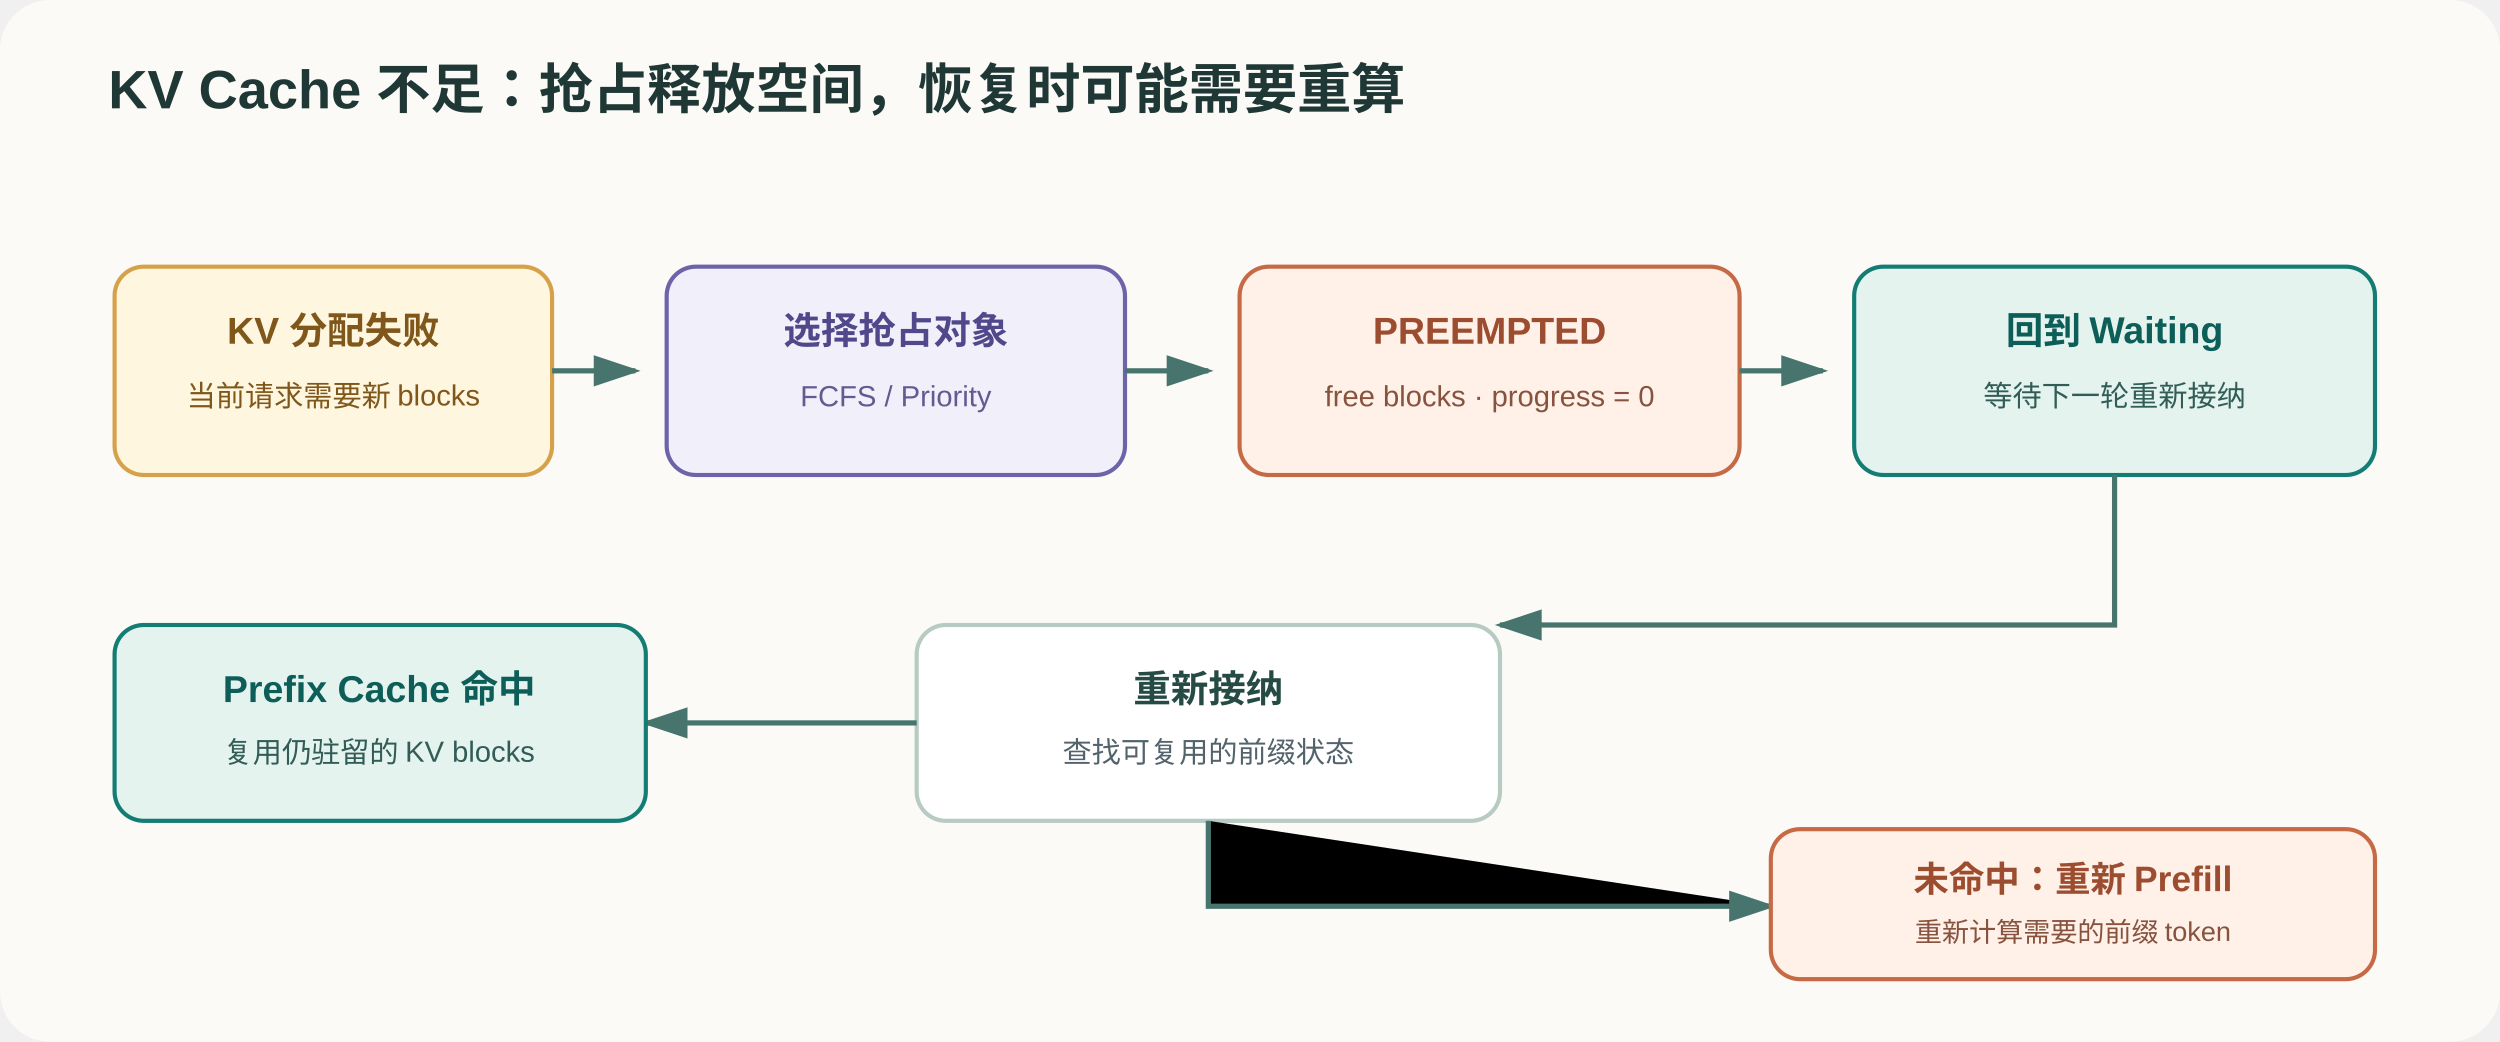
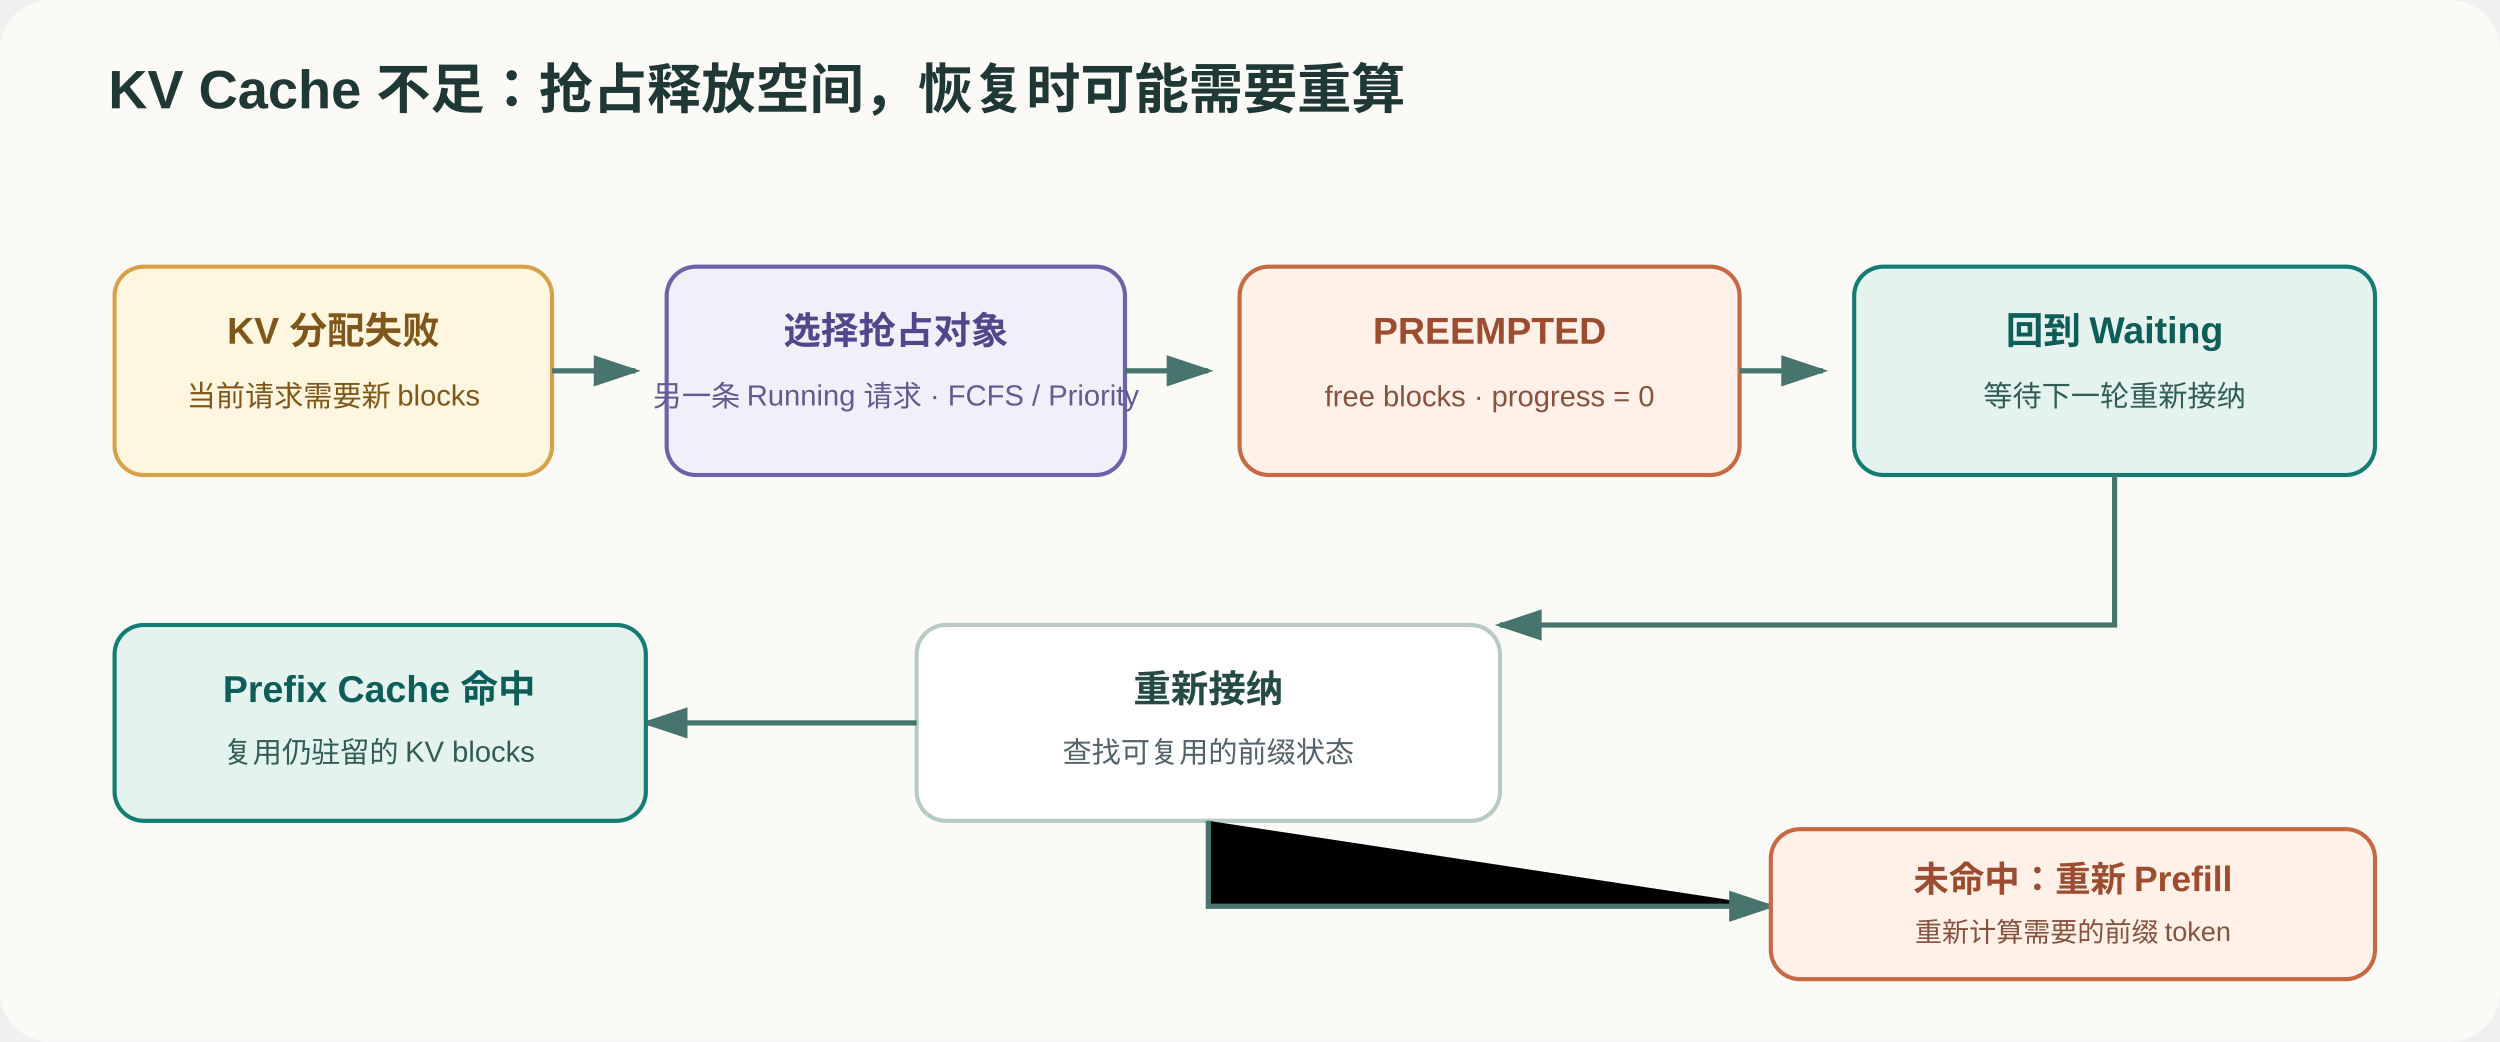
<svg xmlns="http://www.w3.org/2000/svg" viewBox="0 0 1200 500" role="img" aria-labelledby="title desc">
  <defs>
    <marker id="a10p" markerWidth="10" markerHeight="10" refX="8" refY="3" orient="auto">
      <path d="M0 0 L9 3 L0 6 Z" fill="#47756d" />
    </marker>
  </defs>
  <rect width="1200" height="500" rx="24" fill="#fbfaf7" />
  <text x="52" y="52" font-family="Arial,'PingFang SC',sans-serif" font-size="26" font-weight="700" fill="#1f3835">KV Cache 不足：抢占释放空间，恢复时可能需要重算</text>
  <g font-family="Arial,'PingFang SC',sans-serif">
-     <rect x="55" y="128" width="210" height="100" rx="14" fill="#fff6df" stroke="#d5a24a" stroke-width="2" />
+     <rect id="step-fail" x="55" y="128" width="210" height="100" rx="14" fill="#fff6df" stroke="#d5a24a" stroke-width="2" />
    <text x="160" y="165" text-anchor="middle" font-size="18" font-weight="700" fill="#80571a">KV 分配失败</text>
    <text x="160" y="195" text-anchor="middle" font-size="14" fill="#80571a">当前请求需要新 blocks</text>
    <path d="M265 178 H305" stroke="#47756d" stroke-width="2.5" marker-end="url(#a10p)" />
-     <rect x="320" y="128" width="220" height="100" rx="14" fill="#f0effa" stroke="#6d63a8" stroke-width="2" />
+     <rect id="step-victim" x="320" y="128" width="220" height="100" rx="14" fill="#f0effa" stroke="#6d63a8" stroke-width="2" />
    <text x="430" y="165" text-anchor="middle" font-size="18" font-weight="700" fill="#51488c">选择抢占对象</text>
-     <text x="430" y="195" text-anchor="middle" font-size="14" fill="#625b91">FCFS / Priority</text>
+     <text x="430" y="195" text-anchor="middle" font-size="14" fill="#625b91">另一条 Running 请求 · FCFS / Priority</text>
    <path d="M540 178 H580" stroke="#47756d" stroke-width="2.5" marker-end="url(#a10p)" />
-     <rect x="595" y="128" width="240" height="100" rx="14" fill="#fff0e8" stroke="#c66a46" stroke-width="2" />
+     <rect id="step-preempted" x="595" y="128" width="240" height="100" rx="14" fill="#fff0e8" stroke="#c66a46" stroke-width="2" />
    <text x="715" y="165" text-anchor="middle" font-size="18" font-weight="700" fill="#9c4d30">PREEMPTED</text>
    <text x="715" y="195" text-anchor="middle" font-size="14" fill="#87533f">free blocks · progress = 0</text>
    <path d="M835 178 H875" stroke="#47756d" stroke-width="2.5" marker-end="url(#a10p)" />
-     <rect x="890" y="128" width="250" height="100" rx="14" fill="#e5f3ef" stroke="#147d73" stroke-width="2" />
+     <rect id="step-waiting" x="890" y="128" width="250" height="100" rx="14" fill="#e5f3ef" stroke="#147d73" stroke-width="2" />
    <text x="1015" y="165" text-anchor="middle" font-size="18" font-weight="700" fill="#0d5e58">回到 Waiting</text>
    <text x="1015" y="195" text-anchor="middle" font-size="14" fill="#315d56">等待下一轮重新接纳</text>
-     <path d="M1015 228 V300 H720" fill="none" stroke="#47756d" stroke-width="2.5" marker-end="url(#a10p)" />
-     <rect x="440" y="300" width="280" height="94" rx="14" fill="#fff" stroke="#b7cbc3" stroke-width="2" />
+     <path id="waiting-to-readmit" d="M1015 228 V300 H720" fill="none" stroke="#47756d" stroke-width="2.5" marker-end="url(#a10p)" />
+     <rect id="step-readmit" x="440" y="300" width="280" height="94" rx="14" fill="#fff" stroke="#b7cbc3" stroke-width="2" />
    <text x="580" y="337" text-anchor="middle" font-size="18" font-weight="700" fill="#264b45">重新接纳</text>
    <text x="580" y="366" text-anchor="middle" font-size="14" fill="#53636b">查找可复用的前缀状态</text>
-     <path d="M440 347 H310" stroke="#47756d" stroke-width="2.5" marker-end="url(#a10p)" />
-     <rect x="55" y="300" width="255" height="94" rx="14" fill="#e5f3ef" stroke="#147d73" stroke-width="2" />
+     <path id="readmit-to-hit" d="M440 347 H310" stroke="#47756d" stroke-width="2.5" marker-end="url(#a10p)" />
+     <rect id="step-hit" x="55" y="300" width="255" height="94" rx="14" fill="#e5f3ef" stroke="#147d73" stroke-width="2" />
    <text x="182" y="337" text-anchor="middle" font-size="18" font-weight="700" fill="#0d5e58">Prefix Cache 命中</text>
    <text x="182" y="366" text-anchor="middle" font-size="14" fill="#315d56">复用仍驻留的 KV blocks</text>
-     <path d="M580 394 V435 H850" stroke="#47756d" stroke-width="2.5" marker-end="url(#a10p)" />
-     <rect x="850" y="398" width="290" height="72" rx="14" fill="#fff0e8" stroke="#c66a46" stroke-width="2" />
+     <path id="readmit-to-recompute" d="M580 394 V435 H850" stroke="#47756d" stroke-width="2.5" marker-end="url(#a10p)" />
+     <rect id="step-recompute" x="850" y="398" width="290" height="72" rx="14" fill="#fff0e8" stroke="#c66a46" stroke-width="2" />
    <text x="995" y="428" text-anchor="middle" font-size="17" font-weight="700" fill="#9c4d30">未命中：重新 Prefill</text>
    <text x="995" y="452" text-anchor="middle" font-size="13" fill="#87533f">重新计算需要的前缀 token</text>
  </g>
</svg>
